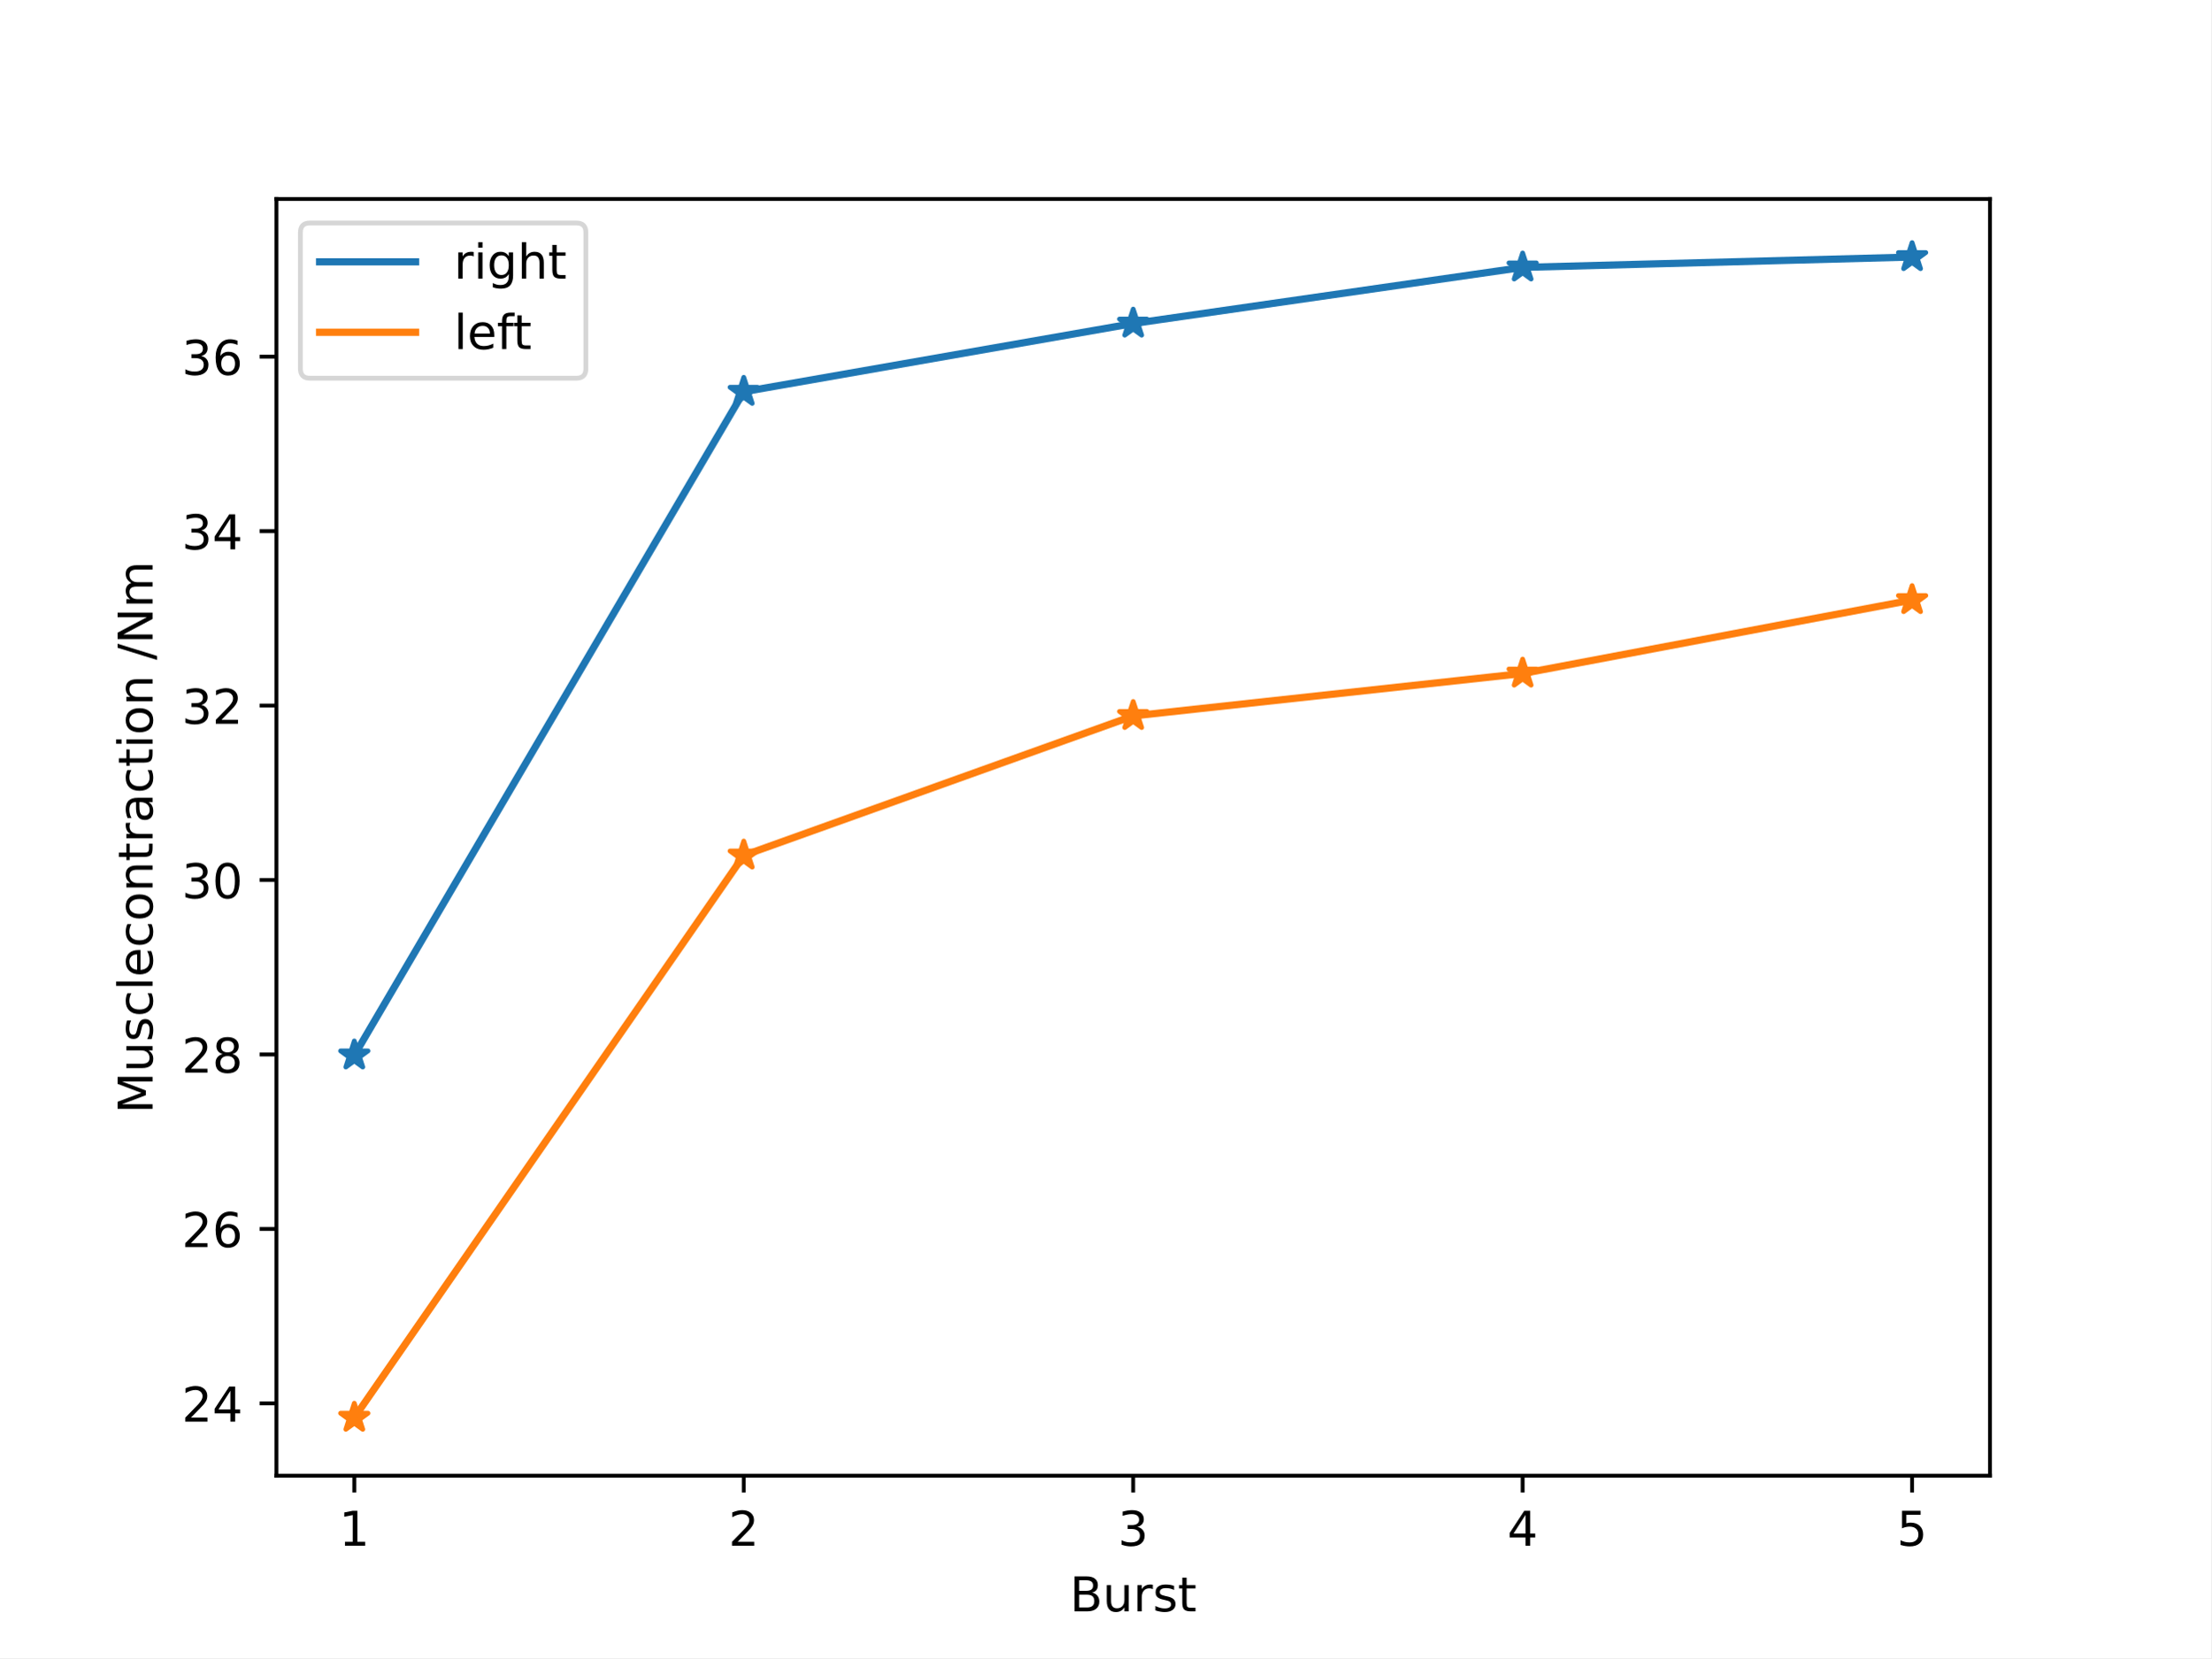
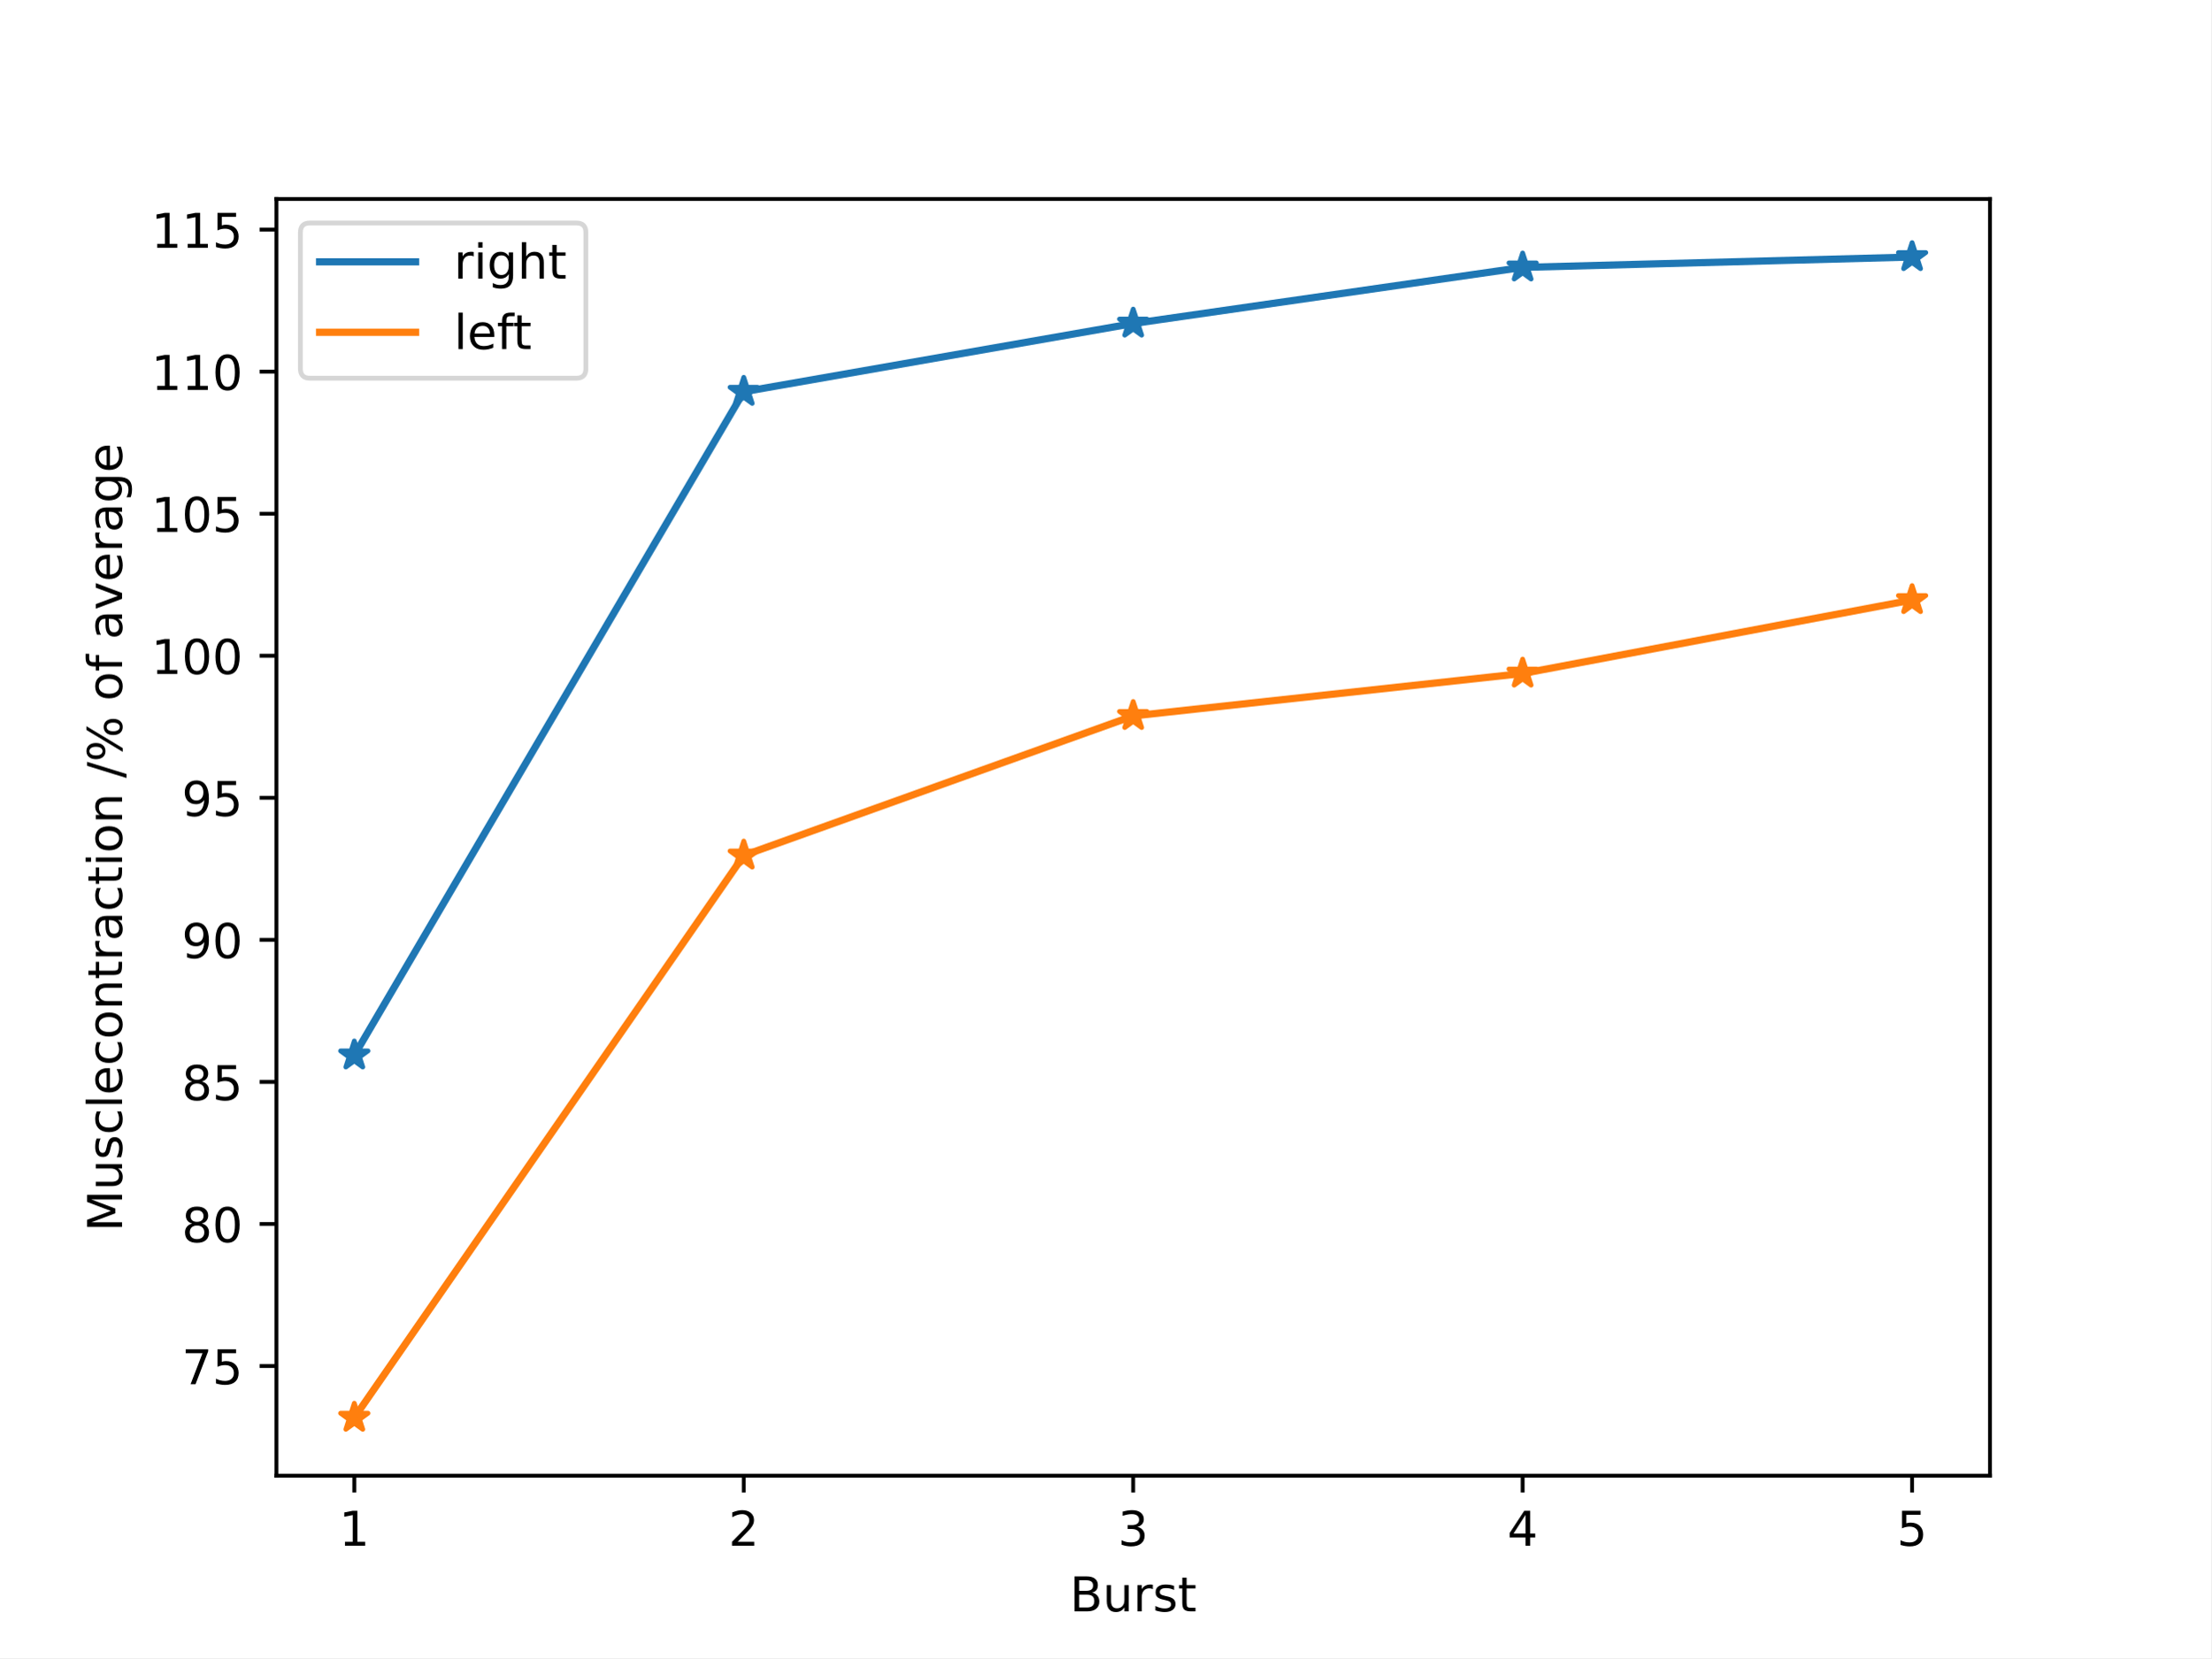
<svg xmlns="http://www.w3.org/2000/svg" xmlns:xlink="http://www.w3.org/1999/xlink" width="460.8pt" height="345.6pt" viewBox="0 0 460.8 345.6" version="1.1">
  <defs>
    <style type="text/css">*{stroke-linejoin: round; stroke-linecap: butt}</style>
  </defs>
  <g id="figure_1">
    <g id="patch_1">
      <path d="M 0 345.6  L 460.8 345.6  L 460.8 0  L 0 0  z " style="fill: #ffffff" />
    </g>
    <g id="axes_1">
      <g id="patch_2">
        <path d="M 57.6 307.584  L 414.72 307.584  L 414.72 41.472  L 57.6 41.472  z " style="fill: #ffffff" />
      </g>
      <g id="PathCollection_1">
        <defs>
-           <path id="m6e107eb2c5" d="M 0 -3  L -0.674 -0.927  L -2.853 -0.927  L -1.09 0.354  L -1.763 2.427  L -0 1.146  L 1.763 2.427  L 1.09 0.354  L 2.853 -0.927  L 0.674 -0.927  z " style="stroke: #1f77b4" />
+           <path id="m6a4c3c8f9d" d="M 0 -3  L -0.674 -0.927  L -2.853 -0.927  L -1.09 0.354  L -1.763 2.427  L -0 1.146  L 1.763 2.427  L 1.09 0.354  L 2.853 -0.927  L 0.674 -0.927  z " style="stroke: #1f77b4" />
        </defs>
-         <g clip-path="url(#p7ff9d81dbb)">
-           <use xlink:href="#m6e107eb2c5" x="73.833" y="219.972" style="fill: #1f77b4; stroke: #1f77b4" />
-           <use xlink:href="#m6e107eb2c5" x="154.996" y="81.644" style="fill: #1f77b4; stroke: #1f77b4" />
-           <use xlink:href="#m6e107eb2c5" x="236.16" y="67.426" style="fill: #1f77b4; stroke: #1f77b4" />
-           <use xlink:href="#m6e107eb2c5" x="317.324" y="55.727" style="fill: #1f77b4; stroke: #1f77b4" />
-           <use xlink:href="#m6e107eb2c5" x="398.487" y="53.568" style="fill: #1f77b4; stroke: #1f77b4" />
+         <g clip-path="url(#pc6d2600db6)">
+           <use xlink:href="#m6a4c3c8f9d" x="73.833" y="219.972" style="fill: #1f77b4; stroke: #1f77b4" />
+           <use xlink:href="#m6a4c3c8f9d" x="154.996" y="81.644" style="fill: #1f77b4; stroke: #1f77b4" />
+           <use xlink:href="#m6a4c3c8f9d" x="236.16" y="67.426" style="fill: #1f77b4; stroke: #1f77b4" />
+           <use xlink:href="#m6a4c3c8f9d" x="317.324" y="55.727" style="fill: #1f77b4; stroke: #1f77b4" />
+           <use xlink:href="#m6a4c3c8f9d" x="398.487" y="53.568" style="fill: #1f77b4; stroke: #1f77b4" />
        </g>
      </g>
      <g id="PathCollection_2">
        <defs>
-           <path id="m2e9ded4b82" d="M 0 -3  L -0.674 -0.927  L -2.853 -0.927  L -1.09 0.354  L -1.763 2.427  L -0 1.146  L 1.763 2.427  L 1.09 0.354  L 2.853 -0.927  L 0.674 -0.927  z " style="stroke: #ff7f0e" />
+           <path id="m5f58ba6a6c" d="M 0 -3  L -0.674 -0.927  L -2.853 -0.927  L -1.09 0.354  L -1.763 2.427  L -0 1.146  L 1.763 2.427  L 1.09 0.354  L 2.853 -0.927  L 0.674 -0.927  z " style="stroke: #ff7f0e" />
        </defs>
-         <g clip-path="url(#p7ff9d81dbb)">
-           <use xlink:href="#m2e9ded4b82" x="73.833" y="295.488" style="fill: #ff7f0e; stroke: #ff7f0e" />
-           <use xlink:href="#m2e9ded4b82" x="154.996" y="178.303" style="fill: #ff7f0e; stroke: #ff7f0e" />
-           <use xlink:href="#m2e9ded4b82" x="236.16" y="149.213" style="fill: #ff7f0e; stroke: #ff7f0e" />
-           <use xlink:href="#m2e9ded4b82" x="317.324" y="140.375" style="fill: #ff7f0e; stroke: #ff7f0e" />
-           <use xlink:href="#m2e9ded4b82" x="398.487" y="125.057" style="fill: #ff7f0e; stroke: #ff7f0e" />
+         <g clip-path="url(#pc6d2600db6)">
+           <use xlink:href="#m5f58ba6a6c" x="73.833" y="295.488" style="fill: #ff7f0e; stroke: #ff7f0e" />
+           <use xlink:href="#m5f58ba6a6c" x="154.996" y="178.303" style="fill: #ff7f0e; stroke: #ff7f0e" />
+           <use xlink:href="#m5f58ba6a6c" x="236.16" y="149.213" style="fill: #ff7f0e; stroke: #ff7f0e" />
+           <use xlink:href="#m5f58ba6a6c" x="317.324" y="140.375" style="fill: #ff7f0e; stroke: #ff7f0e" />
+           <use xlink:href="#m5f58ba6a6c" x="398.487" y="125.057" style="fill: #ff7f0e; stroke: #ff7f0e" />
        </g>
      </g>
      <g id="matplotlib.axis_1">
        <g id="xtick_1">
          <g id="line2d_1">
            <defs>
-               <path id="m1e36d5248e" d="M 0 0  L 0 3.5  " style="stroke: #000000; stroke-width: 0.8" />
-             </defs>
-             <g>
-               <use xlink:href="#m1e36d5248e" x="73.833" y="307.584" style="stroke: #000000; stroke-width: 0.8" />
+               <path id="m75a229419b" d="M 0 0  L 0 3.5  " style="stroke: #000000; stroke-width: 0.8" />
+             </defs>
+             <g>
+               <use xlink:href="#m75a229419b" x="73.833" y="307.584" style="stroke: #000000; stroke-width: 0.8" />
            </g>
          </g>
          <g id="text_1">
            <g transform="translate(70.65148 322.1824)scale(0.1 -0.1)">
              <defs>
                <path id="DejaVuSans-31" d="M 794 531  L 1825 531  L 1825 4091  L 703 3866  L 703 4441  L 1819 4666  L 2450 4666  L 2450 531  L 3481 531  L 3481 0  L 794 0  L 794 531  z " transform="scale(0.015625)" />
              </defs>
              <use xlink:href="#DejaVuSans-31" />
            </g>
          </g>
        </g>
        <g id="xtick_2">
          <g id="line2d_2">
            <g>
-               <use xlink:href="#m1e36d5248e" x="154.996" y="307.584" style="stroke: #000000; stroke-width: 0.8" />
+               <use xlink:href="#m75a229419b" x="154.996" y="307.584" style="stroke: #000000; stroke-width: 0.8" />
            </g>
          </g>
          <g id="text_2">
            <g transform="translate(151.8151 322.1824)scale(0.1 -0.1)">
              <defs>
                <path id="DejaVuSans-32" d="M 1228 531  L 3431 531  L 3431 0  L 469 0  L 469 531  Q 828 903 1448 1529  Q 2069 2156 2228 2338  Q 2531 2678 2651 2914  Q 2772 3150 2772 3378  Q 2772 3750 2511 3984  Q 2250 4219 1831 4219  Q 1534 4219 1204 4116  Q 875 4013 500 3803  L 500 4441  Q 881 4594 1212 4672  Q 1544 4750 1819 4750  Q 2544 4750 2975 4387  Q 3406 4025 3406 3419  Q 3406 3131 3298 2873  Q 3191 2616 2906 2266  Q 2828 2175 2409 1742  Q 1991 1309 1228 531  z " transform="scale(0.015625)" />
              </defs>
              <use xlink:href="#DejaVuSans-32" />
            </g>
          </g>
        </g>
        <g id="xtick_3">
          <g id="line2d_3">
            <g>
-               <use xlink:href="#m1e36d5248e" x="236.16" y="307.584" style="stroke: #000000; stroke-width: 0.8" />
+               <use xlink:href="#m75a229419b" x="236.16" y="307.584" style="stroke: #000000; stroke-width: 0.8" />
            </g>
          </g>
          <g id="text_3">
            <g transform="translate(232.9787 322.1824)scale(0.1 -0.1)">
              <defs>
                <path id="DejaVuSans-33" d="M 2597 2516  Q 3050 2419 3304 2112  Q 3559 1806 3559 1356  Q 3559 666 3084 287  Q 2609 -91 1734 -91  Q 1441 -91 1130 -33  Q 819 25 488 141  L 488 750  Q 750 597 1062 519  Q 1375 441 1716 441  Q 2309 441 2620 675  Q 2931 909 2931 1356  Q 2931 1769 2642 2001  Q 2353 2234 1838 2234  L 1294 2234  L 1294 2753  L 1863 2753  Q 2328 2753 2575 2939  Q 2822 3125 2822 3475  Q 2822 3834 2567 4026  Q 2313 4219 1838 4219  Q 1578 4219 1281 4162  Q 984 4106 628 3988  L 628 4550  Q 988 4650 1302 4700  Q 1616 4750 1894 4750  Q 2613 4750 3031 4423  Q 3450 4097 3450 3541  Q 3450 3153 3228 2886  Q 3006 2619 2597 2516  z " transform="scale(0.015625)" />
              </defs>
              <use xlink:href="#DejaVuSans-33" />
            </g>
          </g>
        </g>
        <g id="xtick_4">
          <g id="line2d_4">
            <g>
-               <use xlink:href="#m1e36d5248e" x="317.324" y="307.584" style="stroke: #000000; stroke-width: 0.8" />
+               <use xlink:href="#m75a229419b" x="317.324" y="307.584" style="stroke: #000000; stroke-width: 0.8" />
            </g>
          </g>
          <g id="text_4">
            <g transform="translate(314.1424 322.1824)scale(0.1 -0.1)">
              <defs>
                <path id="DejaVuSans-34" d="M 2419 4116  L 825 1625  L 2419 1625  L 2419 4116  z M 2253 4666  L 3047 4666  L 3047 1625  L 3713 1625  L 3713 1100  L 3047 1100  L 3047 0  L 2419 0  L 2419 1100  L 313 1100  L 313 1709  L 2253 4666  z " transform="scale(0.015625)" />
              </defs>
              <use xlink:href="#DejaVuSans-34" />
            </g>
          </g>
        </g>
        <g id="xtick_5">
          <g id="line2d_5">
            <g>
-               <use xlink:href="#m1e36d5248e" x="398.487" y="307.584" style="stroke: #000000; stroke-width: 0.8" />
+               <use xlink:href="#m75a229419b" x="398.487" y="307.584" style="stroke: #000000; stroke-width: 0.8" />
            </g>
          </g>
          <g id="text_5">
            <g transform="translate(395.306 322.1824)scale(0.1 -0.1)">
              <defs>
                <path id="DejaVuSans-35" d="M 691 4666  L 3169 4666  L 3169 4134  L 1269 4134  L 1269 2991  Q 1406 3038 1543 3061  Q 1681 3084 1819 3084  Q 2600 3084 3056 2656  Q 3513 2228 3513 1497  Q 3513 744 3044 326  Q 2575 -91 1722 -91  Q 1428 -91 1123 -41  Q 819 9 494 109  L 494 744  Q 775 591 1075 516  Q 1375 441 1709 441  Q 2250 441 2565 725  Q 2881 1009 2881 1497  Q 2881 1984 2565 2268  Q 2250 2553 1709 2553  Q 1456 2553 1204 2497  Q 953 2441 691 2322  L 691 4666  z " transform="scale(0.015625)" />
              </defs>
              <use xlink:href="#DejaVuSans-35" />
            </g>
          </g>
        </g>
        <g id="text_6">
          <g transform="translate(222.9405 335.8606)scale(0.1 -0.1)">
            <defs>
              <path id="DejaVuSans-42" d="M 1259 2228  L 1259 519  L 2272 519  Q 2781 519 3026 730  Q 3272 941 3272 1375  Q 3272 1813 3026 2020  Q 2781 2228 2272 2228  L 1259 2228  z M 1259 4147  L 1259 2741  L 2194 2741  Q 2656 2741 2882 2914  Q 3109 3088 3109 3444  Q 3109 3797 2882 3972  Q 2656 4147 2194 4147  L 1259 4147  z M 628 4666  L 2241 4666  Q 2963 4666 3353 4366  Q 3744 4066 3744 3513  Q 3744 3084 3544 2831  Q 3344 2578 2956 2516  Q 3422 2416 3680 2098  Q 3938 1781 3938 1306  Q 3938 681 3513 340  Q 3088 0 2303 0  L 628 0  L 628 4666  z " transform="scale(0.015625)" />
              <path id="DejaVuSans-75" d="M 544 1381  L 544 3500  L 1119 3500  L 1119 1403  Q 1119 906 1312 657  Q 1506 409 1894 409  Q 2359 409 2629 706  Q 2900 1003 2900 1516  L 2900 3500  L 3475 3500  L 3475 0  L 2900 0  L 2900 538  Q 2691 219 2414 64  Q 2138 -91 1772 -91  Q 1169 -91 856 284  Q 544 659 544 1381  z M 1991 3584  L 1991 3584  z " transform="scale(0.015625)" />
              <path id="DejaVuSans-72" d="M 2631 2963  Q 2534 3019 2420 3045  Q 2306 3072 2169 3072  Q 1681 3072 1420 2755  Q 1159 2438 1159 1844  L 1159 0  L 581 0  L 581 3500  L 1159 3500  L 1159 2956  Q 1341 3275 1631 3429  Q 1922 3584 2338 3584  Q 2397 3584 2469 3576  Q 2541 3569 2628 3553  L 2631 2963  z " transform="scale(0.015625)" />
              <path id="DejaVuSans-73" d="M 2834 3397  L 2834 2853  Q 2591 2978 2328 3040  Q 2066 3103 1784 3103  Q 1356 3103 1142 2972  Q 928 2841 928 2578  Q 928 2378 1081 2264  Q 1234 2150 1697 2047  L 1894 2003  Q 2506 1872 2764 1633  Q 3022 1394 3022 966  Q 3022 478 2636 193  Q 2250 -91 1575 -91  Q 1294 -91 989 -36  Q 684 19 347 128  L 347 722  Q 666 556 975 473  Q 1284 391 1588 391  Q 1994 391 2212 530  Q 2431 669 2431 922  Q 2431 1156 2273 1281  Q 2116 1406 1581 1522  L 1381 1569  Q 847 1681 609 1914  Q 372 2147 372 2553  Q 372 3047 722 3315  Q 1072 3584 1716 3584  Q 2034 3584 2315 3537  Q 2597 3491 2834 3397  z " transform="scale(0.015625)" />
              <path id="DejaVuSans-74" d="M 1172 4494  L 1172 3500  L 2356 3500  L 2356 3053  L 1172 3053  L 1172 1153  Q 1172 725 1289 603  Q 1406 481 1766 481  L 2356 481  L 2356 0  L 1766 0  Q 1100 0 847 248  Q 594 497 594 1153  L 594 3053  L 172 3053  L 172 3500  L 594 3500  L 594 4494  L 1172 4494  z " transform="scale(0.015625)" />
            </defs>
            <use xlink:href="#DejaVuSans-42" />
            <use xlink:href="#DejaVuSans-75" x="68.604" />
            <use xlink:href="#DejaVuSans-72" x="131.982" />
            <use xlink:href="#DejaVuSans-73" x="173.096" />
            <use xlink:href="#DejaVuSans-74" x="225.195" />
          </g>
        </g>
      </g>
      <g id="matplotlib.axis_2">
        <g id="ytick_1">
          <g id="line2d_6">
            <defs>
-               <path id="mf44f67601f" d="M 0 0  L -3.5 0  " style="stroke: #000000; stroke-width: 0.8" />
-             </defs>
-             <g>
-               <use xlink:href="#mf44f67601f" x="57.6" y="292.509" style="stroke: #000000; stroke-width: 0.8" />
+               <path id="m93a7bd4f31" d="M 0 0  L -3.5 0  " style="stroke: #000000; stroke-width: 0.8" />
+             </defs>
+             <g>
+               <use xlink:href="#m93a7bd4f31" x="57.6" y="284.723" style="stroke: #000000; stroke-width: 0.8" />
            </g>
          </g>
          <g id="text_7">
-             <g transform="translate(37.875 296.3078)scale(0.1 -0.1)">
-               <use xlink:href="#DejaVuSans-32" />
-               <use xlink:href="#DejaVuSans-34" x="63.623" />
+             <g transform="translate(37.875 288.5227)scale(0.1 -0.1)">
+               <defs>
+                 <path id="DejaVuSans-37" d="M 525 4666  L 3525 4666  L 3525 4397  L 1831 0  L 1172 0  L 2766 4134  L 525 4134  L 525 4666  z " transform="scale(0.015625)" />
+               </defs>
+               <use xlink:href="#DejaVuSans-37" />
+               <use xlink:href="#DejaVuSans-35" x="63.623" />
            </g>
          </g>
        </g>
        <g id="ytick_2">
          <g id="line2d_7">
            <g>
-               <use xlink:href="#mf44f67601f" x="57.6" y="256.146" style="stroke: #000000; stroke-width: 0.8" />
+               <use xlink:href="#m93a7bd4f31" x="57.6" y="255.114" style="stroke: #000000; stroke-width: 0.8" />
            </g>
          </g>
          <g id="text_8">
-             <g transform="translate(37.875 259.945)scale(0.1 -0.1)">
-               <defs>
-                 <path id="DejaVuSans-36" d="M 2113 2584  Q 1688 2584 1439 2293  Q 1191 2003 1191 1497  Q 1191 994 1439 701  Q 1688 409 2113 409  Q 2538 409 2786 701  Q 3034 994 3034 1497  Q 3034 2003 2786 2293  Q 2538 2584 2113 2584  z M 3366 4563  L 3366 3988  Q 3128 4100 2886 4159  Q 2644 4219 2406 4219  Q 1781 4219 1451 3797  Q 1122 3375 1075 2522  Q 1259 2794 1537 2939  Q 1816 3084 2150 3084  Q 2853 3084 3261 2657  Q 3669 2231 3669 1497  Q 3669 778 3244 343  Q 2819 -91 2113 -91  Q 1303 -91 875 529  Q 447 1150 447 2328  Q 447 3434 972 4092  Q 1497 4750 2381 4750  Q 2619 4750 2861 4703  Q 3103 4656 3366 4563  z " transform="scale(0.015625)" />
-               </defs>
-               <use xlink:href="#DejaVuSans-32" />
-               <use xlink:href="#DejaVuSans-36" x="63.623" />
+             <g transform="translate(37.875 258.9135)scale(0.1 -0.1)">
+               <defs>
+                 <path id="DejaVuSans-38" d="M 2034 2216  Q 1584 2216 1326 1975  Q 1069 1734 1069 1313  Q 1069 891 1326 650  Q 1584 409 2034 409  Q 2484 409 2743 651  Q 3003 894 3003 1313  Q 3003 1734 2745 1975  Q 2488 2216 2034 2216  z M 1403 2484  Q 997 2584 770 2862  Q 544 3141 544 3541  Q 544 4100 942 4425  Q 1341 4750 2034 4750  Q 2731 4750 3128 4425  Q 3525 4100 3525 3541  Q 3525 3141 3298 2862  Q 3072 2584 2669 2484  Q 3125 2378 3379 2068  Q 3634 1759 3634 1313  Q 3634 634 3220 271  Q 2806 -91 2034 -91  Q 1263 -91 848 271  Q 434 634 434 1313  Q 434 1759 690 2068  Q 947 2378 1403 2484  z M 1172 3481  Q 1172 3119 1398 2916  Q 1625 2713 2034 2713  Q 2441 2713 2670 2916  Q 2900 3119 2900 3481  Q 2900 3844 2670 4047  Q 2441 4250 2034 4250  Q 1625 4250 1398 4047  Q 1172 3844 1172 3481  z " transform="scale(0.015625)" />
+                 <path id="DejaVuSans-30" d="M 2034 4250  Q 1547 4250 1301 3770  Q 1056 3291 1056 2328  Q 1056 1369 1301 889  Q 1547 409 2034 409  Q 2525 409 2770 889  Q 3016 1369 3016 2328  Q 3016 3291 2770 3770  Q 2525 4250 2034 4250  z M 2034 4750  Q 2819 4750 3233 4129  Q 3647 3509 3647 2328  Q 3647 1150 3233 529  Q 2819 -91 2034 -91  Q 1250 -91 836 529  Q 422 1150 422 2328  Q 422 3509 836 4129  Q 1250 4750 2034 4750  z " transform="scale(0.015625)" />
+               </defs>
+               <use xlink:href="#DejaVuSans-38" />
+               <use xlink:href="#DejaVuSans-30" x="63.623" />
            </g>
          </g>
        </g>
        <g id="ytick_3">
          <g id="line2d_8">
            <g>
-               <use xlink:href="#mf44f67601f" x="57.6" y="219.783" style="stroke: #000000; stroke-width: 0.8" />
+               <use xlink:href="#m93a7bd4f31" x="57.6" y="225.505" style="stroke: #000000; stroke-width: 0.8" />
            </g>
          </g>
          <g id="text_9">
-             <g transform="translate(37.875 223.5822)scale(0.1 -0.1)">
-               <defs>
-                 <path id="DejaVuSans-38" d="M 2034 2216  Q 1584 2216 1326 1975  Q 1069 1734 1069 1313  Q 1069 891 1326 650  Q 1584 409 2034 409  Q 2484 409 2743 651  Q 3003 894 3003 1313  Q 3003 1734 2745 1975  Q 2488 2216 2034 2216  z M 1403 2484  Q 997 2584 770 2862  Q 544 3141 544 3541  Q 544 4100 942 4425  Q 1341 4750 2034 4750  Q 2731 4750 3128 4425  Q 3525 4100 3525 3541  Q 3525 3141 3298 2862  Q 3072 2584 2669 2484  Q 3125 2378 3379 2068  Q 3634 1759 3634 1313  Q 3634 634 3220 271  Q 2806 -91 2034 -91  Q 1263 -91 848 271  Q 434 634 434 1313  Q 434 1759 690 2068  Q 947 2378 1403 2484  z M 1172 3481  Q 1172 3119 1398 2916  Q 1625 2713 2034 2713  Q 2441 2713 2670 2916  Q 2900 3119 2900 3481  Q 2900 3844 2670 4047  Q 2441 4250 2034 4250  Q 1625 4250 1398 4047  Q 1172 3844 1172 3481  z " transform="scale(0.015625)" />
-               </defs>
-               <use xlink:href="#DejaVuSans-32" />
-               <use xlink:href="#DejaVuSans-38" x="63.623" />
+             <g transform="translate(37.875 229.3042)scale(0.1 -0.1)">
+               <use xlink:href="#DejaVuSans-38" />
+               <use xlink:href="#DejaVuSans-35" x="63.623" />
            </g>
          </g>
        </g>
        <g id="ytick_4">
          <g id="line2d_9">
            <g>
-               <use xlink:href="#mf44f67601f" x="57.6" y="183.42" style="stroke: #000000; stroke-width: 0.8" />
+               <use xlink:href="#m93a7bd4f31" x="57.6" y="195.896" style="stroke: #000000; stroke-width: 0.8" />
            </g>
          </g>
          <g id="text_10">
-             <g transform="translate(37.875 187.2195)scale(0.1 -0.1)">
-               <defs>
-                 <path id="DejaVuSans-30" d="M 2034 4250  Q 1547 4250 1301 3770  Q 1056 3291 1056 2328  Q 1056 1369 1301 889  Q 1547 409 2034 409  Q 2525 409 2770 889  Q 3016 1369 3016 2328  Q 3016 3291 2770 3770  Q 2525 4250 2034 4250  z M 2034 4750  Q 2819 4750 3233 4129  Q 3647 3509 3647 2328  Q 3647 1150 3233 529  Q 2819 -91 2034 -91  Q 1250 -91 836 529  Q 422 1150 422 2328  Q 422 3509 836 4129  Q 1250 4750 2034 4750  z " transform="scale(0.015625)" />
-               </defs>
-               <use xlink:href="#DejaVuSans-33" />
+             <g transform="translate(37.875 199.695)scale(0.1 -0.1)">
+               <defs>
+                 <path id="DejaVuSans-39" d="M 703 97  L 703 672  Q 941 559 1184 500  Q 1428 441 1663 441  Q 2288 441 2617 861  Q 2947 1281 2994 2138  Q 2813 1869 2534 1725  Q 2256 1581 1919 1581  Q 1219 1581 811 2004  Q 403 2428 403 3163  Q 403 3881 828 4315  Q 1253 4750 1959 4750  Q 2769 4750 3195 4129  Q 3622 3509 3622 2328  Q 3622 1225 3098 567  Q 2575 -91 1691 -91  Q 1453 -91 1209 -44  Q 966 3 703 97  z M 1959 2075  Q 2384 2075 2632 2365  Q 2881 2656 2881 3163  Q 2881 3666 2632 3958  Q 2384 4250 1959 4250  Q 1534 4250 1286 3958  Q 1038 3666 1038 3163  Q 1038 2656 1286 2365  Q 1534 2075 1959 2075  z " transform="scale(0.015625)" />
+               </defs>
+               <use xlink:href="#DejaVuSans-39" />
              <use xlink:href="#DejaVuSans-30" x="63.623" />
            </g>
          </g>
        </g>
        <g id="ytick_5">
          <g id="line2d_10">
            <g>
-               <use xlink:href="#mf44f67601f" x="57.6" y="147.057" style="stroke: #000000; stroke-width: 0.8" />
+               <use xlink:href="#m93a7bd4f31" x="57.6" y="166.287" style="stroke: #000000; stroke-width: 0.8" />
            </g>
          </g>
          <g id="text_11">
-             <g transform="translate(37.875 150.8567)scale(0.1 -0.1)">
-               <use xlink:href="#DejaVuSans-33" />
-               <use xlink:href="#DejaVuSans-32" x="63.623" />
+             <g transform="translate(37.875 170.0858)scale(0.1 -0.1)">
+               <use xlink:href="#DejaVuSans-39" />
+               <use xlink:href="#DejaVuSans-35" x="63.623" />
            </g>
          </g>
        </g>
        <g id="ytick_6">
          <g id="line2d_11">
            <g>
-               <use xlink:href="#mf44f67601f" x="57.6" y="110.695" style="stroke: #000000; stroke-width: 0.8" />
+               <use xlink:href="#m93a7bd4f31" x="57.6" y="136.677" style="stroke: #000000; stroke-width: 0.8" />
            </g>
          </g>
          <g id="text_12">
-             <g transform="translate(37.875 114.4939)scale(0.1 -0.1)">
-               <use xlink:href="#DejaVuSans-33" />
-               <use xlink:href="#DejaVuSans-34" x="63.623" />
+             <g transform="translate(31.5125 140.4766)scale(0.1 -0.1)">
+               <use xlink:href="#DejaVuSans-31" />
+               <use xlink:href="#DejaVuSans-30" x="63.623" />
+               <use xlink:href="#DejaVuSans-30" x="127.246" />
            </g>
          </g>
        </g>
        <g id="ytick_7">
          <g id="line2d_12">
            <g>
-               <use xlink:href="#mf44f67601f" x="57.6" y="74.332" style="stroke: #000000; stroke-width: 0.8" />
+               <use xlink:href="#m93a7bd4f31" x="57.6" y="107.068" style="stroke: #000000; stroke-width: 0.8" />
            </g>
          </g>
          <g id="text_13">
-             <g transform="translate(37.875 78.13117)scale(0.1 -0.1)">
-               <use xlink:href="#DejaVuSans-33" />
-               <use xlink:href="#DejaVuSans-36" x="63.623" />
-             </g>
-           </g>
-         </g>
-         <g id="text_14">
-           <g transform="translate(31.79531 232.0983)rotate(-90)scale(0.1 -0.1)">
+             <g transform="translate(31.5125 110.8674)scale(0.1 -0.1)">
+               <use xlink:href="#DejaVuSans-31" />
+               <use xlink:href="#DejaVuSans-30" x="63.623" />
+               <use xlink:href="#DejaVuSans-35" x="127.246" />
+             </g>
+           </g>
+         </g>
+         <g id="ytick_8">
+           <g id="line2d_13">
+             <g>
+               <use xlink:href="#m93a7bd4f31" x="57.6" y="77.459" style="stroke: #000000; stroke-width: 0.8" />
+             </g>
+           </g>
+           <g id="text_14">
+             <g transform="translate(31.5125 81.25815)scale(0.1 -0.1)">
+               <use xlink:href="#DejaVuSans-31" />
+               <use xlink:href="#DejaVuSans-31" x="63.623" />
+               <use xlink:href="#DejaVuSans-30" x="127.246" />
+             </g>
+           </g>
+         </g>
+         <g id="ytick_9">
+           <g id="line2d_14">
+             <g>
+               <use xlink:href="#m93a7bd4f31" x="57.6" y="47.85" style="stroke: #000000; stroke-width: 0.8" />
+             </g>
+           </g>
+           <g id="text_15">
+             <g transform="translate(31.5125 51.64893)scale(0.1 -0.1)">
+               <use xlink:href="#DejaVuSans-31" />
+               <use xlink:href="#DejaVuSans-31" x="63.623" />
+               <use xlink:href="#DejaVuSans-35" x="127.246" />
+             </g>
+           </g>
+         </g>
+         <g id="text_16">
+           <g transform="translate(25.43281 256.7061)rotate(-90)scale(0.1 -0.1)">
            <defs>
              <path id="DejaVuSans-4d" d="M 628 4666  L 1569 4666  L 2759 1491  L 3956 4666  L 4897 4666  L 4897 0  L 4281 0  L 4281 4097  L 3078 897  L 2444 897  L 1241 4097  L 1241 0  L 628 0  L 628 4666  z " transform="scale(0.015625)" />
              <path id="DejaVuSans-63" d="M 3122 3366  L 3122 2828  Q 2878 2963 2633 3030  Q 2388 3097 2138 3097  Q 1578 3097 1268 2742  Q 959 2388 959 1747  Q 959 1106 1268 751  Q 1578 397 2138 397  Q 2388 397 2633 464  Q 2878 531 3122 666  L 3122 134  Q 2881 22 2623 -34  Q 2366 -91 2075 -91  Q 1284 -91 818 406  Q 353 903 353 1747  Q 353 2603 823 3093  Q 1294 3584 2113 3584  Q 2378 3584 2631 3529  Q 2884 3475 3122 3366  z " transform="scale(0.015625)" />
              <path id="DejaVuSans-6c" d="M 603 4863  L 1178 4863  L 1178 0  L 603 0  L 603 4863  z " transform="scale(0.015625)" />
              <path id="DejaVuSans-65" d="M 3597 1894  L 3597 1613  L 953 1613  Q 991 1019 1311 708  Q 1631 397 2203 397  Q 2534 397 2845 478  Q 3156 559 3463 722  L 3463 178  Q 3153 47 2828 -22  Q 2503 -91 2169 -91  Q 1331 -91 842 396  Q 353 884 353 1716  Q 353 2575 817 3079  Q 1281 3584 2069 3584  Q 2775 3584 3186 3129  Q 3597 2675 3597 1894  z M 3022 2063  Q 3016 2534 2758 2815  Q 2500 3097 2075 3097  Q 1594 3097 1305 2825  Q 1016 2553 972 2059  L 3022 2063  z " transform="scale(0.015625)" />
              <path id="DejaVuSans-6f" d="M 1959 3097  Q 1497 3097 1228 2736  Q 959 2375 959 1747  Q 959 1119 1226 758  Q 1494 397 1959 397  Q 2419 397 2687 759  Q 2956 1122 2956 1747  Q 2956 2369 2687 2733  Q 2419 3097 1959 3097  z M 1959 3584  Q 2709 3584 3137 3096  Q 3566 2609 3566 1747  Q 3566 888 3137 398  Q 2709 -91 1959 -91  Q 1206 -91 779 398  Q 353 888 353 1747  Q 353 2609 779 3096  Q 1206 3584 1959 3584  z " transform="scale(0.015625)" />
              <path id="DejaVuSans-6e" d="M 3513 2113  L 3513 0  L 2938 0  L 2938 2094  Q 2938 2591 2744 2837  Q 2550 3084 2163 3084  Q 1697 3084 1428 2787  Q 1159 2491 1159 1978  L 1159 0  L 581 0  L 581 3500  L 1159 3500  L 1159 2956  Q 1366 3272 1645 3428  Q 1925 3584 2291 3584  Q 2894 3584 3203 3211  Q 3513 2838 3513 2113  z " transform="scale(0.015625)" />
              <path id="DejaVuSans-61" d="M 2194 1759  Q 1497 1759 1228 1600  Q 959 1441 959 1056  Q 959 750 1161 570  Q 1363 391 1709 391  Q 2188 391 2477 730  Q 2766 1069 2766 1631  L 2766 1759  L 2194 1759  z M 3341 1997  L 3341 0  L 2766 0  L 2766 531  Q 2569 213 2275 61  Q 1981 -91 1556 -91  Q 1019 -91 701 211  Q 384 513 384 1019  Q 384 1609 779 1909  Q 1175 2209 1959 2209  L 2766 2209  L 2766 2266  Q 2766 2663 2505 2880  Q 2244 3097 1772 3097  Q 1472 3097 1187 3025  Q 903 2953 641 2809  L 641 3341  Q 956 3463 1253 3523  Q 1550 3584 1831 3584  Q 2591 3584 2966 3190  Q 3341 2797 3341 1997  z " transform="scale(0.015625)" />
              <path id="DejaVuSans-69" d="M 603 3500  L 1178 3500  L 1178 0  L 603 0  L 603 3500  z M 603 4863  L 1178 4863  L 1178 4134  L 603 4134  L 603 4863  z " transform="scale(0.015625)" />
              <path id="DejaVuSans-20" transform="scale(0.015625)" />
              <path id="DejaVuSans-2f" d="M 1625 4666  L 2156 4666  L 531 -594  L 0 -594  L 1625 4666  z " transform="scale(0.015625)" />
-               <path id="DejaVuSans-4e" d="M 628 4666  L 1478 4666  L 3547 763  L 3547 4666  L 4159 4666  L 4159 0  L 3309 0  L 1241 3903  L 1241 0  L 628 0  L 628 4666  z " transform="scale(0.015625)" />
-               <path id="DejaVuSans-6d" d="M 3328 2828  Q 3544 3216 3844 3400  Q 4144 3584 4550 3584  Q 5097 3584 5394 3201  Q 5691 2819 5691 2113  L 5691 0  L 5113 0  L 5113 2094  Q 5113 2597 4934 2840  Q 4756 3084 4391 3084  Q 3944 3084 3684 2787  Q 3425 2491 3425 1978  L 3425 0  L 2847 0  L 2847 2094  Q 2847 2600 2669 2842  Q 2491 3084 2119 3084  Q 1678 3084 1418 2786  Q 1159 2488 1159 1978  L 1159 0  L 581 0  L 581 3500  L 1159 3500  L 1159 2956  Q 1356 3278 1631 3431  Q 1906 3584 2284 3584  Q 2666 3584 2933 3390  Q 3200 3197 3328 2828  z " transform="scale(0.015625)" />
+               <path id="DejaVuSans-25" d="M 4653 2053  Q 4381 2053 4226 1822  Q 4072 1591 4072 1178  Q 4072 772 4226 539  Q 4381 306 4653 306  Q 4919 306 5073 539  Q 5228 772 5228 1178  Q 5228 1588 5073 1820  Q 4919 2053 4653 2053  z M 4653 2450  Q 5147 2450 5437 2106  Q 5728 1763 5728 1178  Q 5728 594 5436 251  Q 5144 -91 4653 -91  Q 4153 -91 3862 251  Q 3572 594 3572 1178  Q 3572 1766 3864 2108  Q 4156 2450 4653 2450  z M 1428 4353  Q 1159 4353 1004 4120  Q 850 3888 850 3481  Q 850 3069 1003 2837  Q 1156 2606 1428 2606  Q 1700 2606 1854 2837  Q 2009 3069 2009 3481  Q 2009 3884 1853 4118  Q 1697 4353 1428 4353  z M 4250 4750  L 4750 4750  L 1831 -91  L 1331 -91  L 4250 4750  z M 1428 4750  Q 1922 4750 2215 4408  Q 2509 4066 2509 3481  Q 2509 2891 2217 2550  Q 1925 2209 1428 2209  Q 931 2209 642 2551  Q 353 2894 353 3481  Q 353 4063 643 4406  Q 934 4750 1428 4750  z " transform="scale(0.015625)" />
+               <path id="DejaVuSans-66" d="M 2375 4863  L 2375 4384  L 1825 4384  Q 1516 4384 1395 4259  Q 1275 4134 1275 3809  L 1275 3500  L 2222 3500  L 2222 3053  L 1275 3053  L 1275 0  L 697 0  L 697 3053  L 147 3053  L 147 3500  L 697 3500  L 697 3744  Q 697 4328 969 4595  Q 1241 4863 1831 4863  L 2375 4863  z " transform="scale(0.015625)" />
+               <path id="DejaVuSans-76" d="M 191 3500  L 800 3500  L 1894 563  L 2988 3500  L 3597 3500  L 2284 0  L 1503 0  L 191 3500  z " transform="scale(0.015625)" />
+               <path id="DejaVuSans-67" d="M 2906 1791  Q 2906 2416 2648 2759  Q 2391 3103 1925 3103  Q 1463 3103 1205 2759  Q 947 2416 947 1791  Q 947 1169 1205 825  Q 1463 481 1925 481  Q 2391 481 2648 825  Q 2906 1169 2906 1791  z M 3481 434  Q 3481 -459 3084 -895  Q 2688 -1331 1869 -1331  Q 1566 -1331 1297 -1286  Q 1028 -1241 775 -1147  L 775 -588  Q 1028 -725 1275 -790  Q 1522 -856 1778 -856  Q 2344 -856 2625 -561  Q 2906 -266 2906 331  L 2906 616  Q 2728 306 2450 153  Q 2172 0 1784 0  Q 1141 0 747 490  Q 353 981 353 1791  Q 353 2603 747 3093  Q 1141 3584 1784 3584  Q 2172 3584 2450 3431  Q 2728 3278 2906 2969  L 2906 3500  L 3481 3500  L 3481 434  z " transform="scale(0.015625)" />
            </defs>
            <use xlink:href="#DejaVuSans-4d" />
            <use xlink:href="#DejaVuSans-75" x="86.279" />
            <use xlink:href="#DejaVuSans-73" x="149.658" />
            <use xlink:href="#DejaVuSans-63" x="201.758" />
            <use xlink:href="#DejaVuSans-6c" x="256.738" />
            <use xlink:href="#DejaVuSans-65" x="284.521" />
            <use xlink:href="#DejaVuSans-63" x="346.045" />
            <use xlink:href="#DejaVuSans-6f" x="401.025" />
            <use xlink:href="#DejaVuSans-6e" x="462.207" />
            <use xlink:href="#DejaVuSans-74" x="525.586" />
            <use xlink:href="#DejaVuSans-72" x="564.795" />
            <use xlink:href="#DejaVuSans-61" x="605.908" />
            <use xlink:href="#DejaVuSans-63" x="667.188" />
            <use xlink:href="#DejaVuSans-74" x="722.168" />
            <use xlink:href="#DejaVuSans-69" x="761.377" />
            <use xlink:href="#DejaVuSans-6f" x="789.16" />
            <use xlink:href="#DejaVuSans-6e" x="850.342" />
            <use xlink:href="#DejaVuSans-20" x="913.721" />
            <use xlink:href="#DejaVuSans-2f" x="945.508" />
-             <use xlink:href="#DejaVuSans-4e" x="979.199" />
-             <use xlink:href="#DejaVuSans-6d" x="1054.004" />
-           </g>
-         </g>
-       </g>
-       <g id="line2d_13">
-         <path d="M 73.833 219.972  L 154.996 81.644  L 236.16 67.426  L 317.324 55.727  L 398.487 53.568  " clip-path="url(#p7ff9d81dbb)" style="fill: none; stroke: #1f77b4; stroke-width: 1.5; stroke-linecap: square" />
-       </g>
-       <g id="line2d_14">
-         <path d="M 73.833 295.488  L 154.996 178.303  L 236.16 149.213  L 317.324 140.375  L 398.487 125.057  " clip-path="url(#p7ff9d81dbb)" style="fill: none; stroke: #ff7f0e; stroke-width: 1.5; stroke-linecap: square" />
+             <use xlink:href="#DejaVuSans-25" x="979.199" />
+             <use xlink:href="#DejaVuSans-20" x="1074.219" />
+             <use xlink:href="#DejaVuSans-6f" x="1106.006" />
+             <use xlink:href="#DejaVuSans-66" x="1167.188" />
+             <use xlink:href="#DejaVuSans-20" x="1202.393" />
+             <use xlink:href="#DejaVuSans-61" x="1234.18" />
+             <use xlink:href="#DejaVuSans-76" x="1295.459" />
+             <use xlink:href="#DejaVuSans-65" x="1354.639" />
+             <use xlink:href="#DejaVuSans-72" x="1416.162" />
+             <use xlink:href="#DejaVuSans-61" x="1457.275" />
+             <use xlink:href="#DejaVuSans-67" x="1518.555" />
+             <use xlink:href="#DejaVuSans-65" x="1582.031" />
+           </g>
+         </g>
+       </g>
+       <g id="line2d_15">
+         <path d="M 73.833 219.972  L 154.996 81.644  L 236.16 67.426  L 317.324 55.727  L 398.487 53.568  " clip-path="url(#pc6d2600db6)" style="fill: none; stroke: #1f77b4; stroke-width: 1.5; stroke-linecap: square" />
+       </g>
+       <g id="line2d_16">
+         <path d="M 73.833 295.488  L 154.996 178.303  L 236.16 149.213  L 317.324 140.375  L 398.487 125.057  " clip-path="url(#pc6d2600db6)" style="fill: none; stroke: #ff7f0e; stroke-width: 1.5; stroke-linecap: square" />
      </g>
      <g id="patch_3">
        <path d="M 57.6 307.584  L 57.6 41.472  " style="fill: none; stroke: #000000; stroke-width: 0.8; stroke-linejoin: miter; stroke-linecap: square" />
      </g>
      <g id="patch_4">
        <path d="M 414.72 307.584  L 414.72 41.472  " style="fill: none; stroke: #000000; stroke-width: 0.8; stroke-linejoin: miter; stroke-linecap: square" />
      </g>
      <g id="patch_5">
        <path d="M 57.6 307.584  L 414.72 307.584  " style="fill: none; stroke: #000000; stroke-width: 0.8; stroke-linejoin: miter; stroke-linecap: square" />
      </g>
      <g id="patch_6">
        <path d="M 57.6 41.472  L 414.72 41.472  " style="fill: none; stroke: #000000; stroke-width: 0.8; stroke-linejoin: miter; stroke-linecap: square" />
      </g>
      <g id="legend_1">
        <g id="patch_7">
          <path d="M 64.6 78.828  L 120.095 78.828  Q 122.095 78.828 122.095 76.828  L 122.095 48.472  Q 122.095 46.472 120.095 46.472  L 64.6 46.472  Q 62.6 46.472 62.6 48.472  L 62.6 76.828  Q 62.6 78.828 64.6 78.828  z " style="fill: #ffffff; opacity: 0.8; stroke: #cccccc; stroke-linejoin: miter" />
        </g>
-         <g id="line2d_15">
+         <g id="line2d_17">
          <path d="M 66.6 54.57  L 76.6 54.57  L 86.6 54.57  " style="fill: none; stroke: #1f77b4; stroke-width: 1.5; stroke-linecap: square" />
        </g>
-         <g id="text_15">
+         <g id="text_17">
          <g transform="translate(94.6 58.07044)scale(0.1 -0.1)">
            <defs>
-               <path id="DejaVuSans-67" d="M 2906 1791  Q 2906 2416 2648 2759  Q 2391 3103 1925 3103  Q 1463 3103 1205 2759  Q 947 2416 947 1791  Q 947 1169 1205 825  Q 1463 481 1925 481  Q 2391 481 2648 825  Q 2906 1169 2906 1791  z M 3481 434  Q 3481 -459 3084 -895  Q 2688 -1331 1869 -1331  Q 1566 -1331 1297 -1286  Q 1028 -1241 775 -1147  L 775 -588  Q 1028 -725 1275 -790  Q 1522 -856 1778 -856  Q 2344 -856 2625 -561  Q 2906 -266 2906 331  L 2906 616  Q 2728 306 2450 153  Q 2172 0 1784 0  Q 1141 0 747 490  Q 353 981 353 1791  Q 353 2603 747 3093  Q 1141 3584 1784 3584  Q 2172 3584 2450 3431  Q 2728 3278 2906 2969  L 2906 3500  L 3481 3500  L 3481 434  z " transform="scale(0.015625)" />
              <path id="DejaVuSans-68" d="M 3513 2113  L 3513 0  L 2938 0  L 2938 2094  Q 2938 2591 2744 2837  Q 2550 3084 2163 3084  Q 1697 3084 1428 2787  Q 1159 2491 1159 1978  L 1159 0  L 581 0  L 581 4863  L 1159 4863  L 1159 2956  Q 1366 3272 1645 3428  Q 1925 3584 2291 3584  Q 2894 3584 3203 3211  Q 3513 2838 3513 2113  z " transform="scale(0.015625)" />
            </defs>
            <use xlink:href="#DejaVuSans-72" />
            <use xlink:href="#DejaVuSans-69" x="41.113" />
            <use xlink:href="#DejaVuSans-67" x="68.896" />
            <use xlink:href="#DejaVuSans-68" x="132.373" />
            <use xlink:href="#DejaVuSans-74" x="195.752" />
          </g>
        </g>
-         <g id="line2d_16">
+         <g id="line2d_18">
          <path d="M 66.6 69.249  L 76.6 69.249  L 86.6 69.249  " style="fill: none; stroke: #ff7f0e; stroke-width: 1.5; stroke-linecap: square" />
        </g>
-         <g id="text_16">
+         <g id="text_18">
          <g transform="translate(94.6 72.74856)scale(0.1 -0.1)">
-             <defs>
-               <path id="DejaVuSans-66" d="M 2375 4863  L 2375 4384  L 1825 4384  Q 1516 4384 1395 4259  Q 1275 4134 1275 3809  L 1275 3500  L 2222 3500  L 2222 3053  L 1275 3053  L 1275 0  L 697 0  L 697 3053  L 147 3053  L 147 3500  L 697 3500  L 697 3744  Q 697 4328 969 4595  Q 1241 4863 1831 4863  L 2375 4863  z " transform="scale(0.015625)" />
-             </defs>
            <use xlink:href="#DejaVuSans-6c" />
            <use xlink:href="#DejaVuSans-65" x="27.783" />
            <use xlink:href="#DejaVuSans-66" x="89.307" />
            <use xlink:href="#DejaVuSans-74" x="122.762" />
          </g>
        </g>
      </g>
    </g>
  </g>
  <defs>
-     <clipPath id="p7ff9d81dbb">
+     <clipPath id="pc6d2600db6">
      <rect x="57.6" y="41.472" width="357.12" height="266.112" />
    </clipPath>
  </defs>
</svg>
